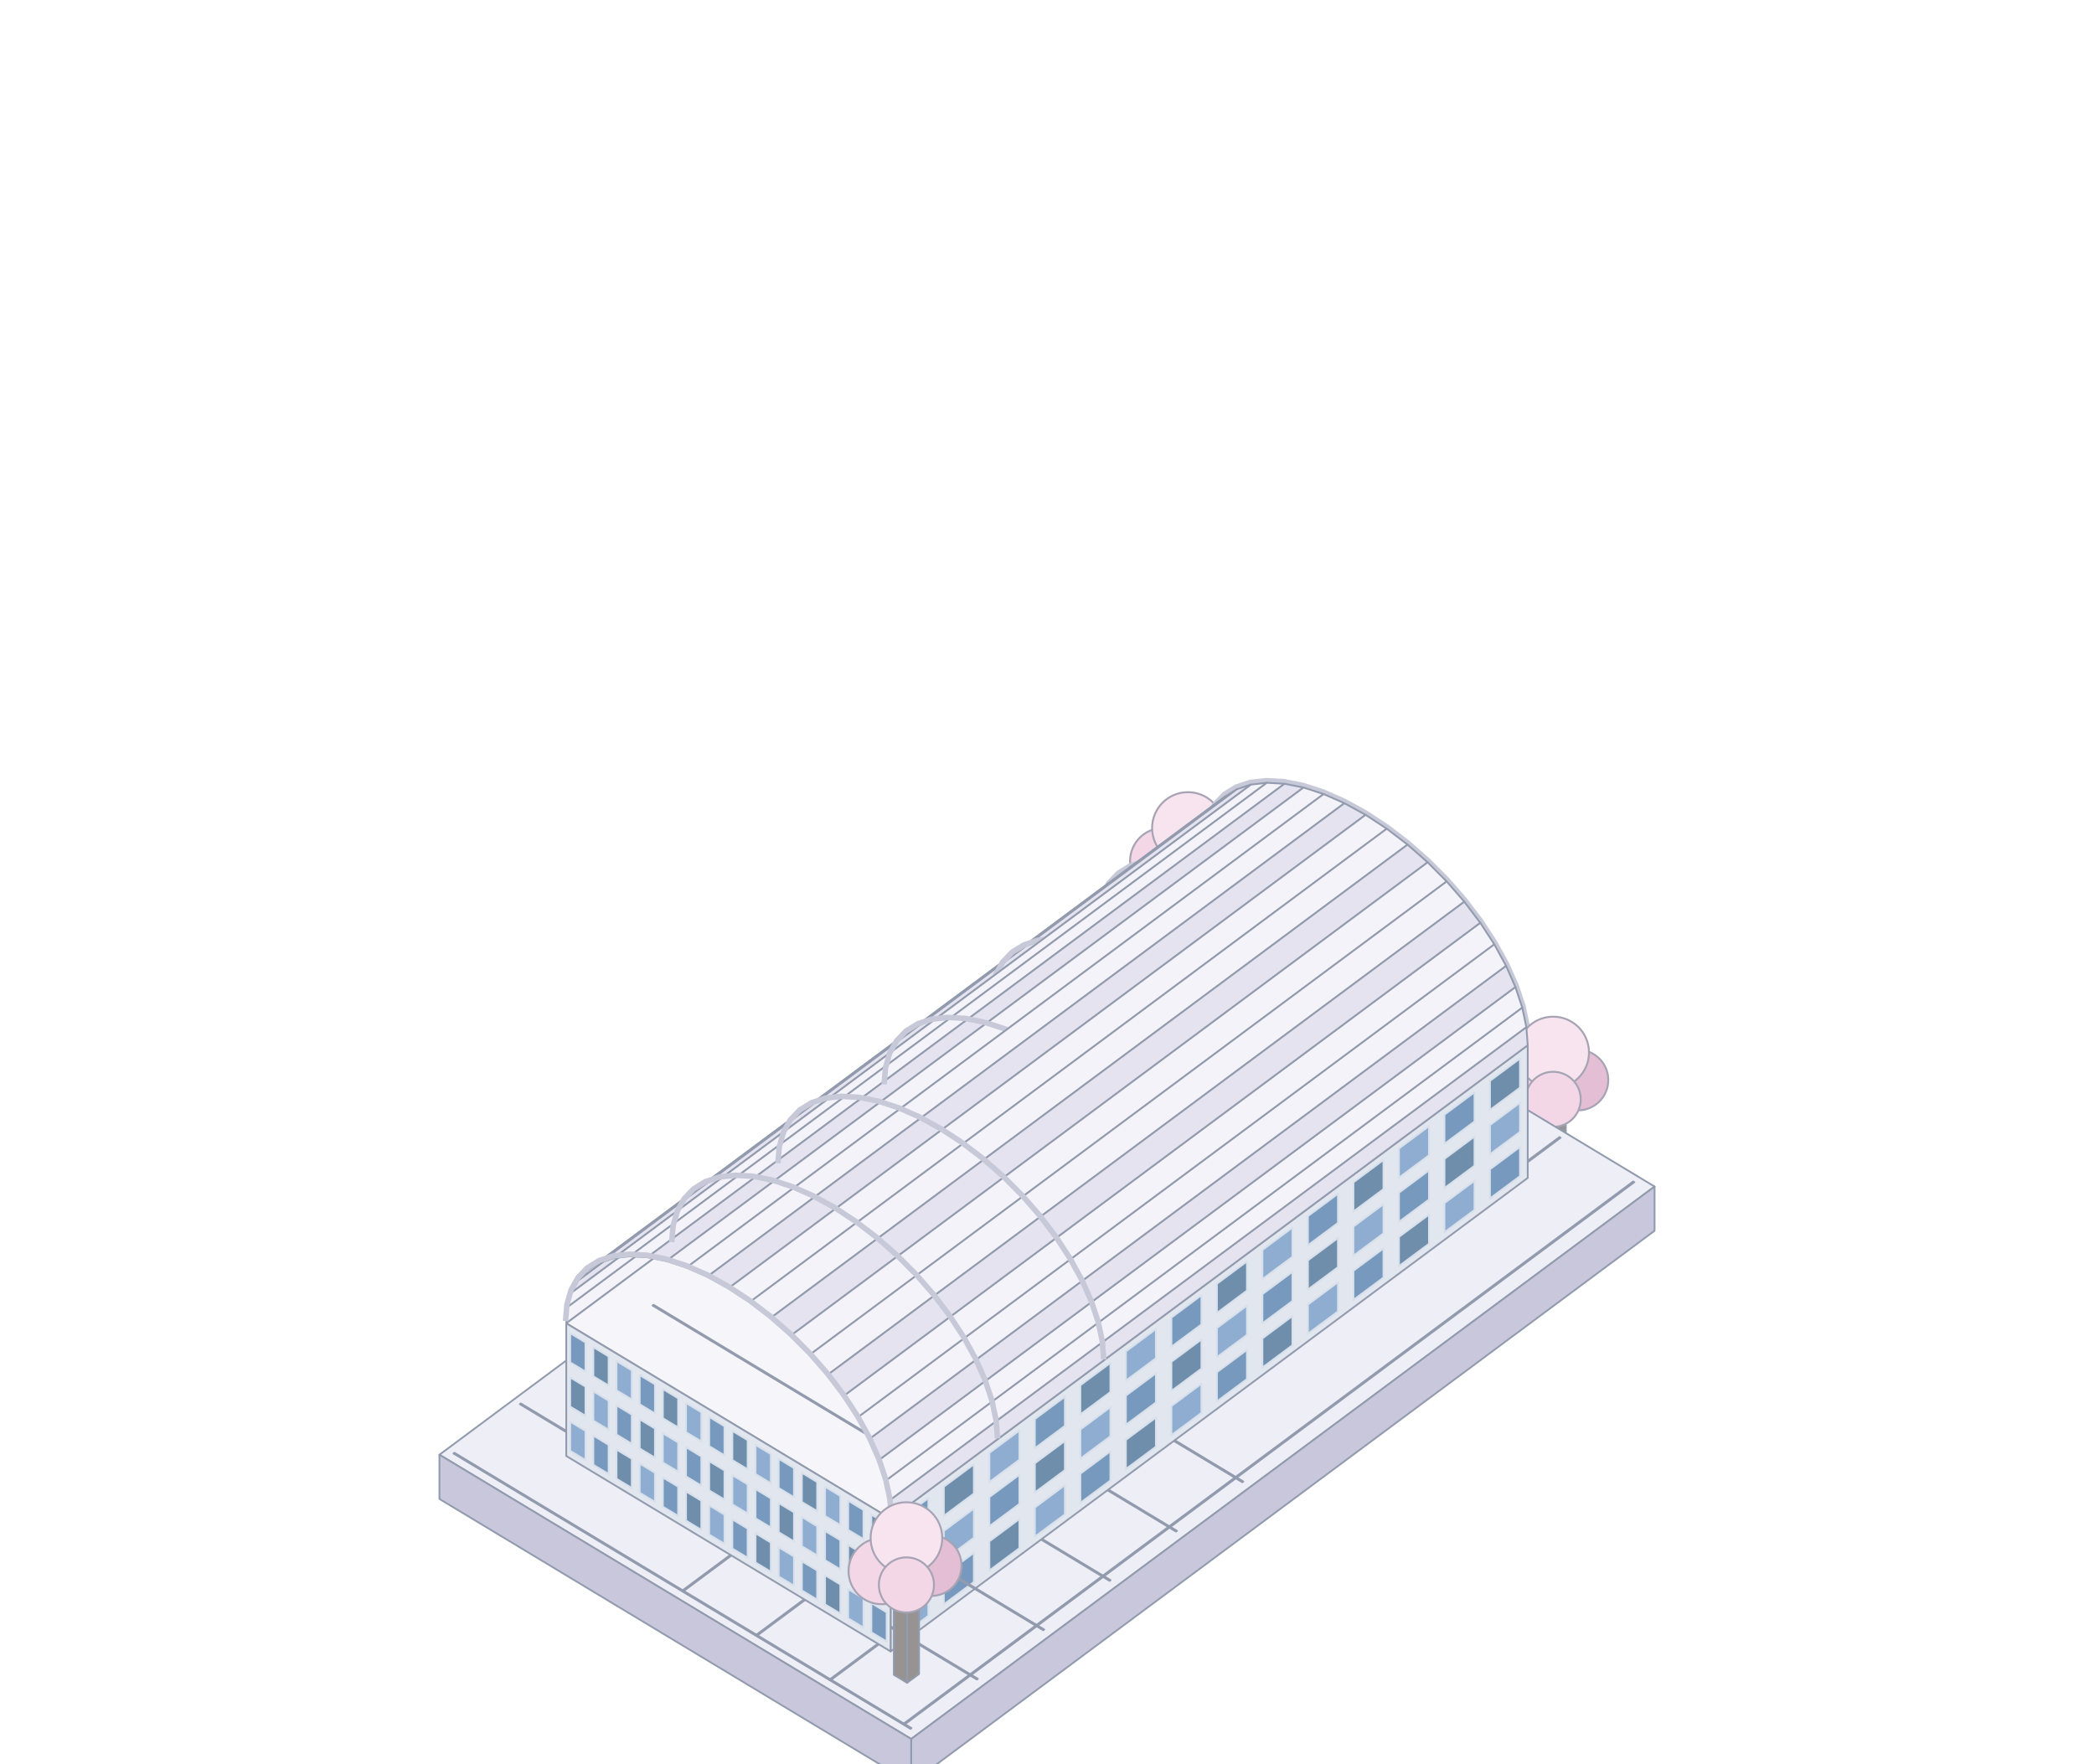
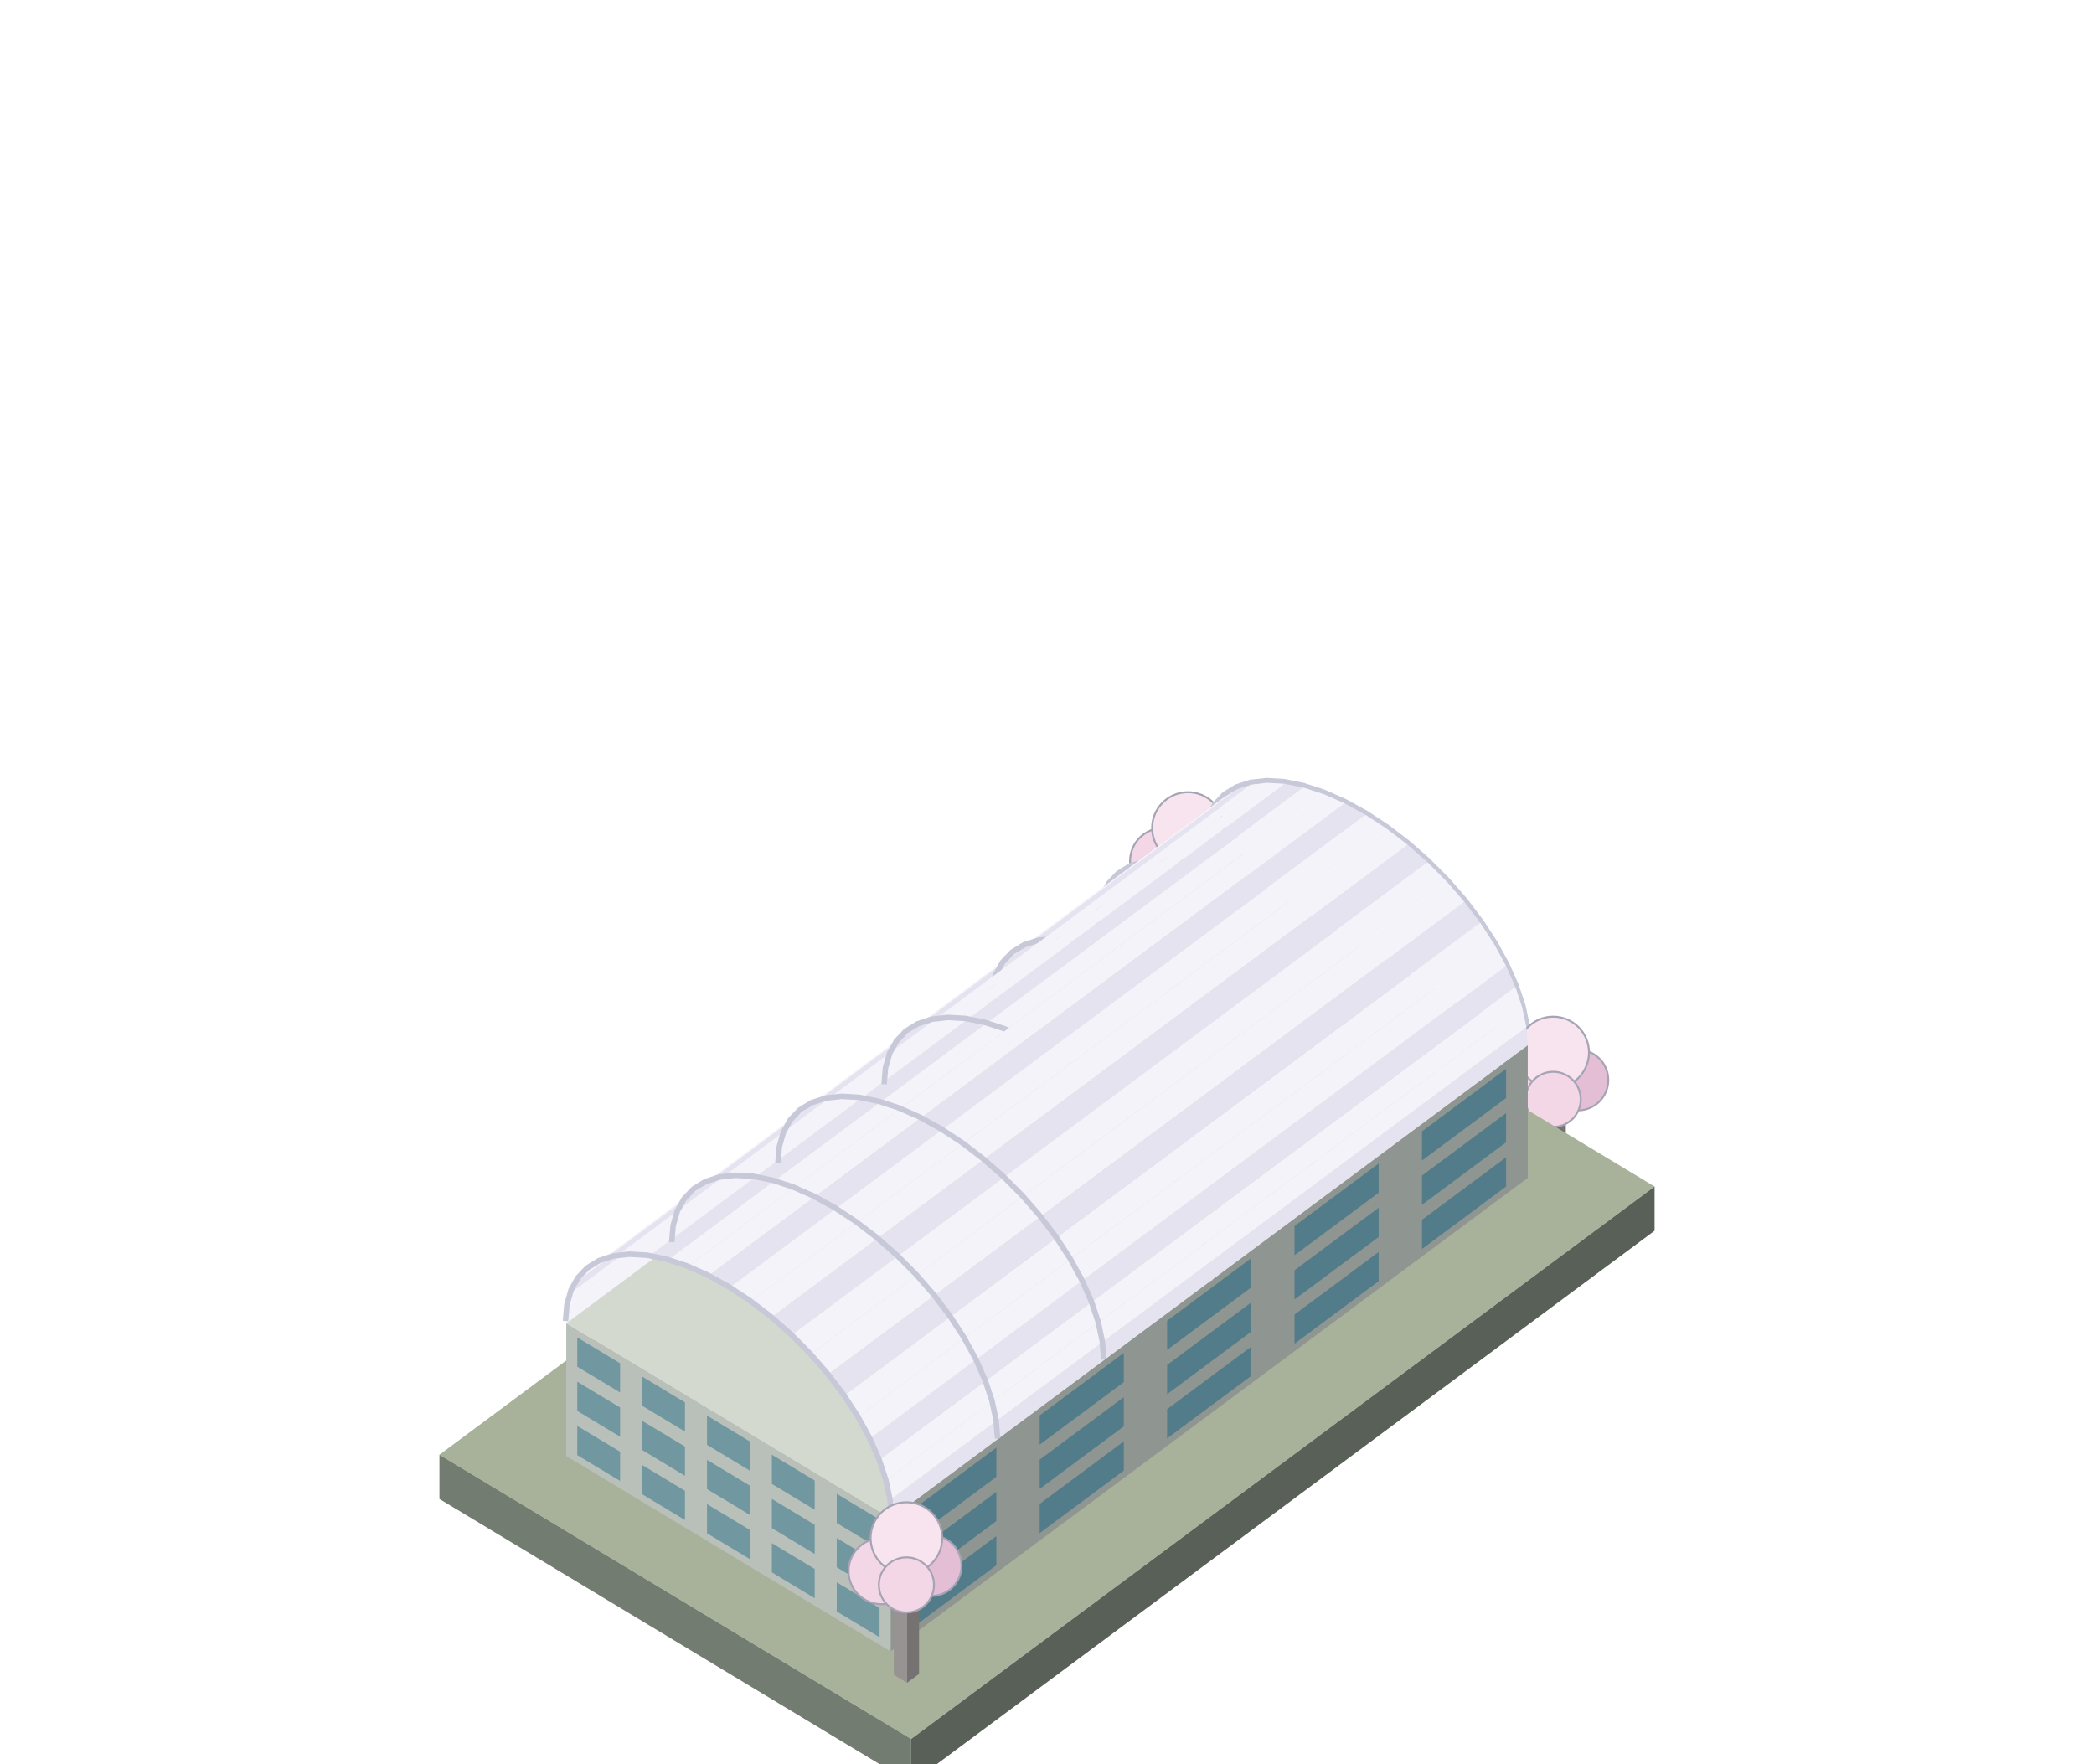
<svg xmlns="http://www.w3.org/2000/svg" width="760" height="640" viewBox="0 0 760 640">
-   <polygon points="435.73,349.80 431.39,353.02 431.39,324.93 435.73,321.71" fill="#969392" stroke="#929bad" stroke-width="0.65" stroke-linejoin="round" />
-   <polygon points="431.39,353.02 426.58,350.12 426.58,322.03 431.39,324.93" fill="#969392" stroke="#929bad" stroke-width="0.65" stroke-linejoin="round" />
-   <polygon points="426.58,322.03 430.91,318.81 435.73,321.71 431.39,324.93" fill="#aaa0a1" stroke="#929bad" stroke-width="0.65" stroke-linejoin="round" />
-   <polygon points="429.55,330.62 429.91,330.35 595.78,430.29 595.42,430.55" fill="#d5d9e5" stroke="#929bad" stroke-width="0.65" stroke-linejoin="round" />
+   <polygon points="435.73,349.80 431.39,353.02 431.39,324.93 435.73,321.71" fill="#757271" stroke="none" stroke-width="0" stroke-linejoin="round" />
+   <polygon points="431.39,353.02 426.58,350.12 426.58,322.03 431.39,324.93" fill="#969392" stroke="none" stroke-width="0" stroke-linejoin="round" />
+   <polygon points="426.58,322.03 430.91,318.81 435.73,321.71 431.39,324.93" fill="#aaa0a1" stroke="none" stroke-width="0" stroke-linejoin="round" />
  <circle cx="422.15" cy="312.51" r="12" fill="#f3d7e7" stroke="#a6a4b4" stroke-width=".7" />
  <circle cx="440.15" cy="310.51" r="11" fill="#e4bed5" stroke="#a6a4b4" stroke-width=".7" />
  <circle cx="431.15" cy="300.51" r="13" fill="#f7e4ee" stroke="#a6a4b4" stroke-width=".7" />
  <circle cx="431.15" cy="317.51" r="10" fill="#f3d7e7" stroke="#a6a4b4" stroke-width=".7" />
-   <polygon points="405.46,348.52 405.83,348.25 571.70,448.19 571.33,448.46" fill="#d5d9e5" stroke="#929bad" stroke-width="0.65" stroke-linejoin="round" />
-   <polygon points="381.38,366.42 381.74,366.15 547.61,466.09 547.25,466.36" fill="#d5d9e5" stroke="#929bad" stroke-width="0.65" stroke-linejoin="round" />
-   <polygon points="167.25,529.01 432.23,332.10 432.63,332.34 167.65,529.25" fill="#d5d9e5" stroke="#929bad" stroke-width="0.65" stroke-linejoin="round" />
-   <polygon points="357.29,384.32 357.65,384.05 523.52,483.99 523.16,484.26" fill="#d5d9e5" stroke="#929bad" stroke-width="0.65" stroke-linejoin="round" />
-   <polygon points="568.29,431.29 563.95,434.51 563.95,406.42 568.29,403.20" fill="#969392" stroke="#929bad" stroke-width="0.65" stroke-linejoin="round" />
-   <polygon points="563.95,434.51 559.14,431.61 559.14,403.52 563.95,406.42" fill="#969392" stroke="#929bad" stroke-width="0.65" stroke-linejoin="round" />
-   <polygon points="194.01,545.13 458.98,348.22 459.38,348.46 194.41,545.37" fill="#d5d9e5" stroke="#929bad" stroke-width="0.65" stroke-linejoin="round" />
-   <polygon points="333.20,402.22 333.56,401.96 499.43,501.89 499.07,502.16" fill="#d5d9e5" stroke="#929bad" stroke-width="0.65" stroke-linejoin="round" />
-   <polygon points="559.14,403.52 563.47,400.30 568.29,403.20 563.95,406.42" fill="#aaa0a1" stroke="#929bad" stroke-width="0.65" stroke-linejoin="round" />
-   <polygon points="220.76,561.25 485.73,364.33 486.14,364.58 221.16,561.49" fill="#d5d9e5" stroke="#929bad" stroke-width="0.65" stroke-linejoin="round" />
+   <polygon points="568.29,431.29 563.95,434.51 563.95,406.42 568.29,403.20" fill="#757271" stroke="none" stroke-width="0" stroke-linejoin="round" />
+   <polygon points="563.95,434.51 559.14,431.61 559.14,403.52 563.95,406.42" fill="#969392" stroke="none" stroke-width="0" stroke-linejoin="round" />
+   <polygon points="559.14,403.52 563.47,400.30 568.29,403.20 563.95,406.42" fill="#aaa0a1" stroke="none" stroke-width="0" stroke-linejoin="round" />
  <polyline points="554.75,378.84 554.24,372.25 552.74,365.17 550.25,357.70 546.83,349.99 542.53,342.17 537.43,334.36 531.62,326.70 525.19,319.33 518.25,312.36 510.93,305.93 503.34,300.13 495.63,295.07 487.91,290.83 480.32,287.49 473.00,285.10 466.06,283.71 459.63,283.33 453.82,283.98 448.72,285.65 444.42,288.30 441.00,291.88 438.52,296.35 437.01,301.62 436.50,307.60" fill="none" stroke="#c7c9d8" stroke-width="2" />
  <circle cx="554.71" cy="393.99" r="12" fill="#f3d7e7" stroke="#a6a4b4" stroke-width=".7" />
  <circle cx="572.71" cy="391.99" r="11" fill="#e4bed5" stroke="#a6a4b4" stroke-width=".7" />
  <circle cx="563.71" cy="381.99" r="13" fill="#f7e4ee" stroke="#a6a4b4" stroke-width=".7" />
  <circle cx="563.71" cy="398.99" r="10" fill="#f3d7e7" stroke="#a6a4b4" stroke-width=".7" />
-   <polygon points="309.11,420.13 309.47,419.86 475.34,519.79 474.98,520.06" fill="#d5d9e5" stroke="#929bad" stroke-width="0.65" stroke-linejoin="round" />
-   <polygon points="159.49,527.98 429.29,327.48 600.51,430.64 330.71,631.14" fill="#edeef6" stroke="#929bad" stroke-width="0.65" stroke-linejoin="round" />
-   <polygon points="247.51,577.37 512.49,380.45 512.89,380.69 247.91,577.61" fill="#d5d9e5" stroke="#929bad" stroke-width="0.65" stroke-linejoin="round" />
-   <polygon points="206.02,474.30 205.52,480.28 436.77,308.43 437.27,302.45" fill="#f5f3fa" stroke="#929bad" stroke-width="0.65" stroke-linejoin="round" />
-   <polygon points="285.02,438.03 285.38,437.76 451.25,537.69 450.89,537.96" fill="#d5d9e5" stroke="#929bad" stroke-width="0.65" stroke-linejoin="round" />
-   <polygon points="207.52,469.03 206.02,474.30 437.27,302.45 438.77,297.18" fill="#f5f3fa" stroke="#929bad" stroke-width="0.65" stroke-linejoin="round" />
+   <polygon points="159.49,527.98 429.29,327.48 600.51,430.64 330.71,631.14" fill="#a8b29a" stroke="none" stroke-width="0" stroke-linejoin="round" />
+   <polygon points="206.02,474.30 205.52,480.28 436.77,308.43 437.27,302.45" fill="#f5f3fa" stroke="none" stroke-width="0" stroke-linejoin="round" />
+   <polygon points="207.52,469.03 206.02,474.30 437.27,302.45 438.77,297.18" fill="#f5f3fa" stroke="none" stroke-width="0" stroke-linejoin="round" />
  <polyline points="516.21,407.49 515.70,400.90 514.19,393.81 511.71,386.35 508.29,378.64 503.99,370.81 498.89,363.00 493.08,355.35 486.65,347.97 479.71,341.01 472.39,334.57 464.80,328.77 457.08,323.71 449.37,319.47 441.78,316.13 434.46,313.74 427.52,312.35 421.09,311.98 415.28,312.63 410.18,314.29 405.88,316.94 402.46,320.53 399.97,324.99 398.47,330.26 397.96,336.24" fill="none" stroke="#c7c9d8" stroke-width="2" />
-   <polygon points="274.27,593.49 539.24,396.57 539.64,396.81 274.67,593.73" fill="#d5d9e5" stroke="#929bad" stroke-width="0.65" stroke-linejoin="round" />
-   <polygon points="210.00,464.56 207.52,469.03 438.77,297.18 441.25,292.70" fill="#e4e3ef" stroke="#929bad" stroke-width="0.65" stroke-linejoin="round" />
-   <polygon points="213.40,460.96 210.00,464.56 441.25,292.70 444.65,289.10" fill="#f5f3fa" stroke="#929bad" stroke-width="0.65" stroke-linejoin="round" />
-   <polygon points="260.93,455.93 261.29,455.66 427.16,555.60 426.80,555.86" fill="#d5d9e5" stroke="#929bad" stroke-width="0.65" stroke-linejoin="round" />
-   <polygon points="217.68,458.30 213.40,460.96 444.65,289.10 448.93,286.44" fill="#f5f3fa" stroke="#929bad" stroke-width="0.65" stroke-linejoin="round" />
-   <polygon points="301.02,609.61 565.99,412.69 566.40,412.93 301.42,609.85" fill="#d5d9e5" stroke="#929bad" stroke-width="0.65" stroke-linejoin="round" />
-   <polygon points="222.76,456.62 217.68,458.30 448.93,286.44 454.01,284.77" fill="#e4e3ef" stroke="#929bad" stroke-width="0.65" stroke-linejoin="round" />
-   <polygon points="205.52,480.28 436.77,308.43 554.48,379.35 323.23,551.21" fill="#f5f5fa" stroke="#929bad" stroke-width="0.65" stroke-linejoin="round" />
+   <polygon points="210.00,464.56 207.52,469.03 438.77,297.18 441.25,292.70" fill="#e4e3ef" stroke="none" stroke-width="0" stroke-linejoin="round" />
+   <polygon points="213.40,460.96 210.00,464.56 441.25,292.70 444.65,289.10" fill="#f5f3fa" stroke="none" stroke-width="0" stroke-linejoin="round" />
+   <polygon points="217.68,458.30 213.40,460.96 444.65,289.10 448.93,286.44" fill="#f5f3fa" stroke="none" stroke-width="0" stroke-linejoin="round" />
+   <polygon points="222.76,456.62 217.68,458.30 448.93,286.44 454.01,284.77" fill="#e4e3ef" stroke="none" stroke-width="0" stroke-linejoin="round" />
+   <polygon points="205.52,480.28 436.77,308.43 554.48,379.35 323.23,551.21" fill="#d4d9cf" stroke="none" stroke-width="0" stroke-linejoin="round" />
  <polyline points="477.67,436.13 477.16,429.54 475.65,422.45 473.17,414.99 469.75,407.28 465.45,399.45 460.35,391.64 454.53,383.99 448.10,376.61 441.17,369.65 433.84,363.21 426.26,357.41 418.54,352.35 410.82,348.11 403.24,344.77 395.92,342.39 388.98,340.99 382.55,340.62 376.73,341.27 371.64,342.93 367.34,345.58 363.92,349.17 361.43,353.64 359.92,358.90 359.42,364.89" fill="none" stroke="#c7c9d8" stroke-width="2" />
-   <polygon points="236.84,473.83 237.20,473.56 403.07,573.50 402.71,573.76" fill="#d5d9e5" stroke="#929bad" stroke-width="0.65" stroke-linejoin="round" />
-   <polygon points="600.51,446.69 330.71,647.19 330.71,631.14 600.51,430.64" fill="#c8c7dc" stroke="#929bad" stroke-width="0.65" stroke-linejoin="round" />
-   <polygon points="228.54,455.95 222.76,456.62 454.01,284.77 459.80,284.10" fill="#f5f3fa" stroke="#929bad" stroke-width="0.65" stroke-linejoin="round" />
-   <polygon points="327.77,625.72 592.75,428.81 593.15,429.05 328.17,625.97" fill="#d5d9e5" stroke="#929bad" stroke-width="0.65" stroke-linejoin="round" />
-   <polygon points="234.95,456.31 228.54,455.95 459.80,284.10 466.20,284.46" fill="#f5f3fa" stroke="#929bad" stroke-width="0.65" stroke-linejoin="round" />
-   <polygon points="554.48,427.51 323.23,599.36 323.23,551.21 554.48,379.35" fill="#e1e6ef" stroke="#929bad" stroke-width="0.65" stroke-linejoin="round" />
-   <polygon points="551.67,426.87 540.77,434.97 540.77,424.37 551.67,416.27" fill="#7799bd" stroke="#d8e0eb" stroke-width="0.65" stroke-linejoin="round" />
-   <polygon points="535.16,439.14 524.25,447.24 524.25,436.65 535.16,428.55" fill="#8eadd0" stroke="#d8e0eb" stroke-width="0.65" stroke-linejoin="round" />
-   <polygon points="518.64,451.42 507.74,459.52 507.74,448.92 518.64,440.82" fill="#6f8eac" stroke="#d8e0eb" stroke-width="0.65" stroke-linejoin="round" />
-   <polygon points="502.12,463.69 491.22,471.79 491.22,461.20 502.12,453.10" fill="#7799bd" stroke="#d8e0eb" stroke-width="0.65" stroke-linejoin="round" />
-   <polygon points="485.60,475.97 474.70,484.07 474.70,473.47 485.60,465.37" fill="#8eadd0" stroke="#d8e0eb" stroke-width="0.65" stroke-linejoin="round" />
-   <polygon points="469.08,488.24 458.18,496.34 458.18,485.75 469.08,477.65" fill="#6f8eac" stroke="#d8e0eb" stroke-width="0.65" stroke-linejoin="round" />
-   <polygon points="452.57,500.52 441.67,508.62 441.67,498.02 452.57,489.92" fill="#7799bd" stroke="#d8e0eb" stroke-width="0.65" stroke-linejoin="round" />
-   <polygon points="436.05,512.79 425.15,520.89 425.15,510.30 436.05,502.20" fill="#8eadd0" stroke="#d8e0eb" stroke-width="0.65" stroke-linejoin="round" />
-   <polygon points="419.53,525.07 408.63,533.17 408.63,522.58 419.53,514.47" fill="#6f8eac" stroke="#d8e0eb" stroke-width="0.65" stroke-linejoin="round" />
-   <polygon points="403.01,537.34 392.11,545.44 392.11,534.85 403.01,526.75" fill="#7799bd" stroke="#d8e0eb" stroke-width="0.65" stroke-linejoin="round" />
-   <polygon points="386.50,549.62 375.59,557.72 375.59,547.13 386.50,539.02" fill="#8eadd0" stroke="#d8e0eb" stroke-width="0.65" stroke-linejoin="round" />
-   <polygon points="369.98,561.89 359.08,570.00 359.08,559.40 369.98,551.30" fill="#6f8eac" stroke="#d8e0eb" stroke-width="0.65" stroke-linejoin="round" />
-   <polygon points="353.46,574.17 342.56,582.27 342.56,571.68 353.46,563.57" fill="#7799bd" stroke="#d8e0eb" stroke-width="0.65" stroke-linejoin="round" />
-   <polygon points="336.94,586.44 326.04,594.55 326.04,583.95 336.94,575.85" fill="#8eadd0" stroke="#d8e0eb" stroke-width="0.65" stroke-linejoin="round" />
-   <polygon points="551.67,410.81 540.77,418.92 540.77,408.32 551.67,400.22" fill="#8eadd0" stroke="#d8e0eb" stroke-width="0.65" stroke-linejoin="round" />
-   <polygon points="535.16,423.09 524.25,431.19 524.25,420.60 535.16,412.50" fill="#6f8eac" stroke="#d8e0eb" stroke-width="0.65" stroke-linejoin="round" />
-   <polygon points="518.64,435.36 507.74,443.47 507.74,432.87 518.64,424.77" fill="#7799bd" stroke="#d8e0eb" stroke-width="0.65" stroke-linejoin="round" />
-   <polygon points="502.12,447.64 491.22,455.74 491.22,445.15 502.12,437.05" fill="#8eadd0" stroke="#d8e0eb" stroke-width="0.65" stroke-linejoin="round" />
-   <polygon points="485.60,459.92 474.70,468.02 474.70,457.42 485.60,449.32" fill="#6f8eac" stroke="#d8e0eb" stroke-width="0.65" stroke-linejoin="round" />
-   <polygon points="469.08,472.19 458.18,480.29 458.18,469.70 469.08,461.60" fill="#7799bd" stroke="#d8e0eb" stroke-width="0.65" stroke-linejoin="round" />
-   <polygon points="452.57,484.47 441.67,492.57 441.67,481.97 452.57,473.87" fill="#8eadd0" stroke="#d8e0eb" stroke-width="0.65" stroke-linejoin="round" />
-   <polygon points="436.05,496.74 425.15,504.84 425.15,494.25 436.05,486.15" fill="#6f8eac" stroke="#d8e0eb" stroke-width="0.65" stroke-linejoin="round" />
-   <polygon points="419.53,509.02 408.63,517.12 408.63,506.52 419.53,498.42" fill="#7799bd" stroke="#d8e0eb" stroke-width="0.65" stroke-linejoin="round" />
-   <polygon points="403.01,521.29 392.11,529.39 392.11,518.80 403.01,510.70" fill="#8eadd0" stroke="#d8e0eb" stroke-width="0.65" stroke-linejoin="round" />
-   <polygon points="386.50,533.57 375.59,541.67 375.59,531.07 386.50,522.97" fill="#6f8eac" stroke="#d8e0eb" stroke-width="0.65" stroke-linejoin="round" />
-   <polygon points="369.98,545.84 359.08,553.94 359.08,543.35 369.98,535.25" fill="#7799bd" stroke="#d8e0eb" stroke-width="0.65" stroke-linejoin="round" />
-   <polygon points="353.46,558.12 342.56,566.22 342.56,555.62 353.46,547.52" fill="#8eadd0" stroke="#d8e0eb" stroke-width="0.65" stroke-linejoin="round" />
-   <polygon points="336.94,570.39 326.04,578.49 326.04,567.90 336.94,559.80" fill="#6f8eac" stroke="#d8e0eb" stroke-width="0.65" stroke-linejoin="round" />
-   <polygon points="551.67,394.76 540.77,402.86 540.77,392.27 551.67,384.17" fill="#6f8eac" stroke="#d8e0eb" stroke-width="0.65" stroke-linejoin="round" />
-   <polygon points="535.16,407.04 524.25,415.14 524.25,404.54 535.16,396.44" fill="#7799bd" stroke="#d8e0eb" stroke-width="0.65" stroke-linejoin="round" />
-   <polygon points="518.64,419.31 507.74,427.41 507.74,416.82 518.64,408.72" fill="#8eadd0" stroke="#d8e0eb" stroke-width="0.65" stroke-linejoin="round" />
-   <polygon points="502.12,431.59 491.22,439.69 491.22,429.10 502.12,420.99" fill="#6f8eac" stroke="#d8e0eb" stroke-width="0.65" stroke-linejoin="round" />
-   <polygon points="485.60,443.86 474.70,451.96 474.70,441.37 485.60,433.27" fill="#7799bd" stroke="#d8e0eb" stroke-width="0.65" stroke-linejoin="round" />
-   <polygon points="469.08,456.14 458.18,464.24 458.18,453.65 469.08,445.54" fill="#8eadd0" stroke="#d8e0eb" stroke-width="0.65" stroke-linejoin="round" />
-   <polygon points="452.57,468.41 441.67,476.52 441.67,465.92 452.57,457.82" fill="#6f8eac" stroke="#d8e0eb" stroke-width="0.65" stroke-linejoin="round" />
-   <polygon points="436.05,480.69 425.15,488.79 425.15,478.20 436.05,470.09" fill="#7799bd" stroke="#d8e0eb" stroke-width="0.65" stroke-linejoin="round" />
-   <polygon points="419.53,492.96 408.63,501.07 408.63,490.47 419.53,482.37" fill="#8eadd0" stroke="#d8e0eb" stroke-width="0.65" stroke-linejoin="round" />
-   <polygon points="403.01,505.24 392.11,513.34 392.11,502.75 403.01,494.65" fill="#6f8eac" stroke="#d8e0eb" stroke-width="0.65" stroke-linejoin="round" />
-   <polygon points="386.50,517.51 375.59,525.62 375.59,515.02 386.50,506.92" fill="#7799bd" stroke="#d8e0eb" stroke-width="0.65" stroke-linejoin="round" />
-   <polygon points="369.98,529.79 359.08,537.89 359.08,527.30 369.98,519.20" fill="#8eadd0" stroke="#d8e0eb" stroke-width="0.65" stroke-linejoin="round" />
-   <polygon points="353.46,542.07 342.56,550.17 342.56,539.57 353.46,531.47" fill="#6f8eac" stroke="#d8e0eb" stroke-width="0.65" stroke-linejoin="round" />
-   <polygon points="336.94,554.34 326.04,562.44 326.04,551.85 336.94,543.75" fill="#7799bd" stroke="#d8e0eb" stroke-width="0.65" stroke-linejoin="round" />
-   <polygon points="241.85,457.68 234.95,456.31 466.20,284.46 473.10,285.83" fill="#e4e3ef" stroke="#929bad" stroke-width="0.65" stroke-linejoin="round" />
-   <polygon points="212.75,491.73 213.12,491.46 378.99,591.40 378.62,591.67" fill="#d5d9e5" stroke="#929bad" stroke-width="0.65" stroke-linejoin="round" />
-   <polygon points="249.14,460.05 241.85,457.68 473.10,285.83 480.39,288.20" fill="#f5f3fa" stroke="#929bad" stroke-width="0.65" stroke-linejoin="round" />
+   <polygon points="600.51,446.69 330.71,647.19 330.71,631.14 600.51,430.64" fill="#596057" stroke="none" stroke-width="0" stroke-linejoin="round" />
+   <polygon points="228.54,455.95 222.76,456.62 454.01,284.77 459.80,284.10" fill="#f5f3fa" stroke="none" stroke-width="0" stroke-linejoin="round" />
+   <polygon points="234.95,456.31 228.54,455.95 459.80,284.10 466.20,284.46" fill="#f5f3fa" stroke="none" stroke-width="0" stroke-linejoin="round" />
+   <polygon points="554.48,427.51 323.23,599.36 323.23,551.21 554.48,379.35" fill="#8f9590" stroke="none" stroke-width="0" stroke-linejoin="round" />
+   <polygon points="546.62,430.62 516.10,453.31 516.10,442.71 546.62,420.03" fill="#527c89" stroke="none" stroke-width="0" stroke-linejoin="round" />
+   <polygon points="500.37,464.99 469.84,487.68 469.84,477.08 500.37,454.40" fill="#527c89" stroke="none" stroke-width="0" stroke-linejoin="round" />
+   <polygon points="454.12,499.36 423.59,522.05 423.59,511.45 454.12,488.77" fill="#527c89" stroke="none" stroke-width="0" stroke-linejoin="round" />
+   <polygon points="407.87,533.73 377.34,556.42 377.34,545.82 407.87,523.14" fill="#527c89" stroke="none" stroke-width="0" stroke-linejoin="round" />
+   <polygon points="361.62,568.10 331.09,590.79 331.09,580.20 361.62,557.51" fill="#527c89" stroke="none" stroke-width="0" stroke-linejoin="round" />
+   <polygon points="546.62,414.57 516.10,437.25 516.10,426.66 546.62,403.98" fill="#527c89" stroke="none" stroke-width="0" stroke-linejoin="round" />
+   <polygon points="500.37,448.94 469.84,471.63 469.84,461.03 500.37,438.35" fill="#527c89" stroke="none" stroke-width="0" stroke-linejoin="round" />
+   <polygon points="454.12,483.31 423.59,506.00 423.59,495.40 454.12,472.72" fill="#527c89" stroke="none" stroke-width="0" stroke-linejoin="round" />
+   <polygon points="407.87,517.68 377.34,540.37 377.34,529.77 407.87,507.09" fill="#527c89" stroke="none" stroke-width="0" stroke-linejoin="round" />
+   <polygon points="361.62,552.05 331.09,574.74 331.09,564.14 361.62,541.46" fill="#527c89" stroke="none" stroke-width="0" stroke-linejoin="round" />
+   <polygon points="546.62,398.52 516.10,421.20 516.10,410.61 546.62,387.92" fill="#527c89" stroke="none" stroke-width="0" stroke-linejoin="round" />
+   <polygon points="500.37,432.89 469.84,455.57 469.84,444.98 500.37,422.29" fill="#527c89" stroke="none" stroke-width="0" stroke-linejoin="round" />
+   <polygon points="454.12,467.26 423.59,489.94 423.59,479.35 454.12,456.67" fill="#527c89" stroke="none" stroke-width="0" stroke-linejoin="round" />
+   <polygon points="407.87,501.63 377.34,524.32 377.34,513.72 407.87,491.04" fill="#527c89" stroke="none" stroke-width="0" stroke-linejoin="round" />
+   <polygon points="361.62,536.00 331.09,558.69 331.09,548.09 361.62,525.41" fill="#527c89" stroke="none" stroke-width="0" stroke-linejoin="round" />
+   <polygon points="241.85,457.68 234.95,456.31 466.20,284.46 473.10,285.83" fill="#e4e3ef" stroke="none" stroke-width="0" stroke-linejoin="round" />
+   <polygon points="249.14,460.05 241.85,457.68 473.10,285.83 480.39,288.20" fill="#f5f3fa" stroke="none" stroke-width="0" stroke-linejoin="round" />
  <polyline points="439.12,464.77 438.62,458.18 437.11,451.09 434.62,443.63 431.20,435.92 426.91,428.09 421.81,420.29 415.99,412.63 409.56,405.26 402.63,398.29 395.30,391.85 387.72,386.06 380.00,380.99 372.28,376.76 364.70,373.41 357.37,371.03 350.44,369.63 344.01,369.26 338.19,369.91 333.09,371.57 328.80,374.22 325.38,377.81 322.89,382.28 321.38,387.55 320.88,393.53" fill="none" stroke="#c7c9d8" stroke-width="2" />
-   <polygon points="256.69,463.37 249.14,460.05 480.39,288.20 487.94,291.52" fill="#f5f3fa" stroke="#929bad" stroke-width="0.65" stroke-linejoin="round" />
-   <polygon points="264.37,467.59 256.69,463.37 487.94,291.52 495.63,295.74" fill="#e4e3ef" stroke="#929bad" stroke-width="0.65" stroke-linejoin="round" />
-   <polygon points="323.23,551.21 322.73,544.62 553.98,372.76 554.48,379.35" fill="#e4e3ef" stroke="#929bad" stroke-width="0.65" stroke-linejoin="round" />
-   <polygon points="188.67,509.63 189.03,509.36 354.90,609.30 354.54,609.57" fill="#d5d9e5" stroke="#929bad" stroke-width="0.65" stroke-linejoin="round" />
-   <polygon points="272.06,472.63 264.37,467.59 495.63,295.74 503.31,300.78" fill="#f5f3fa" stroke="#929bad" stroke-width="0.65" stroke-linejoin="round" />
-   <polygon points="322.73,544.62 321.23,537.53 552.48,365.68 553.98,372.76" fill="#f5f3fa" stroke="#929bad" stroke-width="0.65" stroke-linejoin="round" />
-   <polygon points="279.61,478.41 272.06,472.63 503.31,300.78 510.86,306.55" fill="#f5f3fa" stroke="#929bad" stroke-width="0.65" stroke-linejoin="round" />
-   <polygon points="321.23,537.53 318.75,530.08 550.00,358.22 552.48,365.68" fill="#f5f3fa" stroke="#929bad" stroke-width="0.65" stroke-linejoin="round" />
-   <polygon points="286.90,484.83 279.61,478.41 510.86,306.55 518.15,312.97" fill="#e4e3ef" stroke="#929bad" stroke-width="0.65" stroke-linejoin="round" />
-   <polygon points="318.75,530.08 315.35,522.38 546.60,350.52 550.00,358.22" fill="#e4e3ef" stroke="#929bad" stroke-width="0.65" stroke-linejoin="round" />
-   <polygon points="293.80,491.77 286.90,484.83 518.15,312.97 525.05,319.92" fill="#f5f3fa" stroke="#929bad" stroke-width="0.65" stroke-linejoin="round" />
-   <polygon points="315.35,522.38 311.07,514.56 542.32,342.71 546.60,350.52" fill="#f5f3fa" stroke="#929bad" stroke-width="0.65" stroke-linejoin="round" />
-   <polygon points="300.20,499.13 293.80,491.77 525.05,319.92 531.46,327.27" fill="#f5f3fa" stroke="#929bad" stroke-width="0.65" stroke-linejoin="round" />
-   <polygon points="311.07,514.56 305.99,506.77 537.24,334.91 542.32,342.71" fill="#f5f3fa" stroke="#929bad" stroke-width="0.65" stroke-linejoin="round" />
-   <polygon points="305.99,506.77 300.20,499.13 531.46,327.27 537.24,334.91" fill="#e4e3ef" stroke="#929bad" stroke-width="0.65" stroke-linejoin="round" />
-   <polygon points="330.71,647.19 159.49,544.03 159.49,527.98 330.71,631.14" fill="#c8c7dc" stroke="#929bad" stroke-width="0.65" stroke-linejoin="round" />
-   <polygon points="164.58,527.53 164.94,527.27 330.81,627.20 330.45,627.47" fill="#d5d9e5" stroke="#929bad" stroke-width="0.65" stroke-linejoin="round" />
+   <polygon points="256.69,463.37 249.14,460.05 480.39,288.20 487.94,291.52" fill="#f5f3fa" stroke="none" stroke-width="0" stroke-linejoin="round" />
+   <polygon points="264.37,467.59 256.69,463.37 487.94,291.52 495.63,295.74" fill="#e4e3ef" stroke="none" stroke-width="0" stroke-linejoin="round" />
+   <polygon points="323.23,551.21 322.73,544.62 553.98,372.76 554.48,379.35" fill="#e4e3ef" stroke="none" stroke-width="0" stroke-linejoin="round" />
+   <polygon points="272.06,472.63 264.37,467.59 495.63,295.74 503.31,300.78" fill="#f5f3fa" stroke="none" stroke-width="0" stroke-linejoin="round" />
+   <polygon points="322.73,544.62 321.23,537.53 552.48,365.68 553.98,372.76" fill="#f5f3fa" stroke="none" stroke-width="0" stroke-linejoin="round" />
+   <polygon points="279.61,478.41 272.06,472.63 503.31,300.78 510.86,306.55" fill="#f5f3fa" stroke="none" stroke-width="0" stroke-linejoin="round" />
+   <polygon points="321.23,537.53 318.75,530.08 550.00,358.22 552.48,365.68" fill="#f5f3fa" stroke="none" stroke-width="0" stroke-linejoin="round" />
+   <polygon points="286.90,484.83 279.61,478.41 510.86,306.55 518.15,312.97" fill="#e4e3ef" stroke="none" stroke-width="0" stroke-linejoin="round" />
+   <polygon points="318.75,530.08 315.35,522.38 546.60,350.52 550.00,358.22" fill="#e4e3ef" stroke="none" stroke-width="0" stroke-linejoin="round" />
+   <polygon points="293.80,491.77 286.90,484.83 518.15,312.97 525.05,319.92" fill="#f5f3fa" stroke="none" stroke-width="0" stroke-linejoin="round" />
+   <polygon points="315.35,522.38 311.07,514.56 542.32,342.71 546.60,350.52" fill="#f5f3fa" stroke="none" stroke-width="0" stroke-linejoin="round" />
+   <polygon points="300.20,499.13 293.80,491.77 525.05,319.92 531.46,327.27" fill="#f5f3fa" stroke="none" stroke-width="0" stroke-linejoin="round" />
+   <polygon points="311.07,514.56 305.99,506.77 537.24,334.91 542.32,342.71" fill="#f5f3fa" stroke="none" stroke-width="0" stroke-linejoin="round" />
+   <polygon points="305.99,506.77 300.20,499.13 531.46,327.27 537.24,334.91" fill="#e4e3ef" stroke="none" stroke-width="0" stroke-linejoin="round" />
+   <polygon points="330.71,647.19 159.49,544.03 159.49,527.98 330.71,631.14" fill="#737c70" stroke="none" stroke-width="0" stroke-linejoin="round" />
  <polyline points="400.58,493.41 400.08,486.82 398.57,479.74 396.08,472.27 392.66,464.56 388.36,456.74 383.27,448.93 377.45,441.27 371.02,433.90 364.08,426.93 356.76,420.50 349.18,414.70 341.46,409.64 333.74,405.40 326.16,402.06 318.83,399.67 311.90,398.28 305.47,397.90 299.65,398.55 294.55,400.22 290.25,402.86 286.83,406.45 284.35,410.92 282.84,416.19 282.33,422.17" fill="none" stroke="#c7c9d8" stroke-width="2" />
-   <polygon points="323.23,599.36 205.52,528.44 205.52,480.28 323.23,551.21" fill="#e1e6ef" stroke="#929bad" stroke-width="0.65" stroke-linejoin="round" />
-   <polygon points="321.80,595.77 316.25,592.43 316.25,581.83 321.80,585.18" fill="#7799bd" stroke="#d8e0eb" stroke-width="0.65" stroke-linejoin="round" />
-   <polygon points="313.39,590.71 307.84,587.36 307.84,576.77 313.39,580.11" fill="#8eadd0" stroke="#d8e0eb" stroke-width="0.65" stroke-linejoin="round" />
-   <polygon points="304.99,585.64 299.44,582.30 299.44,571.70 304.99,575.05" fill="#6f8eac" stroke="#d8e0eb" stroke-width="0.65" stroke-linejoin="round" />
-   <polygon points="296.58,580.57 291.03,577.23 291.03,566.64 296.58,569.98" fill="#7799bd" stroke="#d8e0eb" stroke-width="0.65" stroke-linejoin="round" />
-   <polygon points="288.17,575.51 282.62,572.16 282.62,561.57 288.17,564.91" fill="#8eadd0" stroke="#d8e0eb" stroke-width="0.65" stroke-linejoin="round" />
-   <polygon points="279.76,570.44 274.21,567.10 274.21,556.50 279.76,559.85" fill="#6f8eac" stroke="#d8e0eb" stroke-width="0.65" stroke-linejoin="round" />
-   <polygon points="271.35,565.38 265.80,562.03 265.80,551.44 271.35,554.78" fill="#7799bd" stroke="#d8e0eb" stroke-width="0.65" stroke-linejoin="round" />
-   <polygon points="262.94,560.31 257.40,556.97 257.40,546.37 262.94,549.72" fill="#8eadd0" stroke="#d8e0eb" stroke-width="0.65" stroke-linejoin="round" />
-   <polygon points="254.54,555.24 248.99,551.90 248.99,541.31 254.54,544.65" fill="#6f8eac" stroke="#d8e0eb" stroke-width="0.65" stroke-linejoin="round" />
-   <polygon points="246.13,550.18 240.58,546.84 240.58,536.24 246.13,539.58" fill="#7799bd" stroke="#d8e0eb" stroke-width="0.65" stroke-linejoin="round" />
-   <polygon points="237.72,545.11 232.17,541.77 232.17,531.18 237.72,534.52" fill="#8eadd0" stroke="#d8e0eb" stroke-width="0.65" stroke-linejoin="round" />
-   <polygon points="229.31,540.05 223.76,536.70 223.76,526.11 229.31,529.45" fill="#6f8eac" stroke="#d8e0eb" stroke-width="0.65" stroke-linejoin="round" />
-   <polygon points="220.90,534.98 215.35,531.64 215.35,521.04 220.90,524.39" fill="#7799bd" stroke="#d8e0eb" stroke-width="0.65" stroke-linejoin="round" />
-   <polygon points="212.50,529.92 206.95,526.57 206.95,515.98 212.50,519.32" fill="#8eadd0" stroke="#d8e0eb" stroke-width="0.65" stroke-linejoin="round" />
-   <polygon points="321.80,579.72 316.25,576.38 316.25,565.78 321.80,569.13" fill="#8eadd0" stroke="#d8e0eb" stroke-width="0.65" stroke-linejoin="round" />
-   <polygon points="313.39,574.65 307.84,571.31 307.84,560.72 313.39,564.06" fill="#6f8eac" stroke="#d8e0eb" stroke-width="0.65" stroke-linejoin="round" />
-   <polygon points="304.99,569.59 299.44,566.24 299.44,555.65 304.99,558.99" fill="#7799bd" stroke="#d8e0eb" stroke-width="0.65" stroke-linejoin="round" />
-   <polygon points="296.58,564.52 291.03,561.18 291.03,550.58 296.58,553.93" fill="#8eadd0" stroke="#d8e0eb" stroke-width="0.65" stroke-linejoin="round" />
-   <polygon points="288.17,559.46 282.62,556.11 282.62,545.52 288.17,548.86" fill="#6f8eac" stroke="#d8e0eb" stroke-width="0.65" stroke-linejoin="round" />
-   <polygon points="279.76,554.39 274.21,551.05 274.21,540.45 279.76,543.80" fill="#7799bd" stroke="#d8e0eb" stroke-width="0.65" stroke-linejoin="round" />
-   <polygon points="271.35,549.32 265.80,545.98 265.80,535.39 271.35,538.73" fill="#8eadd0" stroke="#d8e0eb" stroke-width="0.65" stroke-linejoin="round" />
-   <polygon points="262.94,544.26 257.40,540.92 257.40,530.32 262.94,533.66" fill="#6f8eac" stroke="#d8e0eb" stroke-width="0.65" stroke-linejoin="round" />
-   <polygon points="254.54,539.19 248.99,535.85 248.99,525.26 254.54,528.60" fill="#7799bd" stroke="#d8e0eb" stroke-width="0.65" stroke-linejoin="round" />
-   <polygon points="246.13,534.13 240.58,530.78 240.58,520.19 246.13,523.53" fill="#8eadd0" stroke="#d8e0eb" stroke-width="0.65" stroke-linejoin="round" />
-   <polygon points="237.72,529.06 232.17,525.72 232.17,515.12 237.72,518.47" fill="#6f8eac" stroke="#d8e0eb" stroke-width="0.65" stroke-linejoin="round" />
-   <polygon points="229.31,524.00 223.76,520.65 223.76,510.06 229.31,513.40" fill="#7799bd" stroke="#d8e0eb" stroke-width="0.65" stroke-linejoin="round" />
-   <polygon points="220.90,518.93 215.35,515.59 215.35,504.99 220.90,508.34" fill="#8eadd0" stroke="#d8e0eb" stroke-width="0.65" stroke-linejoin="round" />
-   <polygon points="212.50,513.86 206.95,510.52 206.95,499.93 212.50,503.27" fill="#6f8eac" stroke="#d8e0eb" stroke-width="0.65" stroke-linejoin="round" />
-   <polygon points="321.80,563.67 316.25,560.32 316.25,549.73 321.80,553.07" fill="#6f8eac" stroke="#d8e0eb" stroke-width="0.65" stroke-linejoin="round" />
-   <polygon points="313.39,558.60 307.84,555.26 307.84,544.66 313.39,548.01" fill="#7799bd" stroke="#d8e0eb" stroke-width="0.65" stroke-linejoin="round" />
-   <polygon points="304.99,553.54 299.44,550.19 299.44,539.60 304.99,542.94" fill="#8eadd0" stroke="#d8e0eb" stroke-width="0.65" stroke-linejoin="round" />
-   <polygon points="296.58,548.47 291.03,545.13 291.03,534.53 296.58,537.88" fill="#6f8eac" stroke="#d8e0eb" stroke-width="0.65" stroke-linejoin="round" />
-   <polygon points="288.17,543.40 282.62,540.06 282.62,529.47 288.17,532.81" fill="#7799bd" stroke="#d8e0eb" stroke-width="0.65" stroke-linejoin="round" />
-   <polygon points="279.76,538.34 274.21,535.00 274.21,524.40 279.76,527.74" fill="#8eadd0" stroke="#d8e0eb" stroke-width="0.65" stroke-linejoin="round" />
-   <polygon points="271.35,533.27 265.80,529.93 265.80,519.33 271.35,522.68" fill="#6f8eac" stroke="#d8e0eb" stroke-width="0.65" stroke-linejoin="round" />
-   <polygon points="262.94,528.21 257.40,524.86 257.40,514.27 262.94,517.61" fill="#7799bd" stroke="#d8e0eb" stroke-width="0.65" stroke-linejoin="round" />
-   <polygon points="254.54,523.14 248.99,519.80 248.99,509.20 254.54,512.55" fill="#8eadd0" stroke="#d8e0eb" stroke-width="0.65" stroke-linejoin="round" />
-   <polygon points="246.13,518.08 240.58,514.73 240.58,504.14 246.13,507.48" fill="#6f8eac" stroke="#d8e0eb" stroke-width="0.65" stroke-linejoin="round" />
-   <polygon points="237.72,513.01 232.17,509.67 232.17,499.07 237.72,502.42" fill="#7799bd" stroke="#d8e0eb" stroke-width="0.65" stroke-linejoin="round" />
-   <polygon points="229.31,507.94 223.76,504.60 223.76,494.01 229.31,497.35" fill="#8eadd0" stroke="#d8e0eb" stroke-width="0.65" stroke-linejoin="round" />
-   <polygon points="220.90,502.88 215.35,499.53 215.35,488.94 220.90,492.28" fill="#6f8eac" stroke="#d8e0eb" stroke-width="0.65" stroke-linejoin="round" />
-   <polygon points="212.50,497.81 206.95,494.47 206.95,483.87 212.50,487.22" fill="#7799bd" stroke="#d8e0eb" stroke-width="0.65" stroke-linejoin="round" />
+   <polygon points="323.23,599.36 205.52,528.44 205.52,480.28 323.23,551.21" fill="#b8c0b9" stroke="none" stroke-width="0" stroke-linejoin="round" />
+   <polygon points="319.23,594.22 303.69,584.86 303.69,574.27 319.23,583.63" fill="#7197a0" stroke="none" stroke-width="0" stroke-linejoin="round" />
+   <polygon points="295.69,580.04 280.15,570.68 280.15,560.08 295.69,569.44" fill="#7197a0" stroke="none" stroke-width="0" stroke-linejoin="round" />
+   <polygon points="272.14,565.85 256.61,556.49 256.61,545.90 272.14,555.26" fill="#7197a0" stroke="none" stroke-width="0" stroke-linejoin="round" />
+   <polygon points="248.60,551.67 233.06,542.31 233.06,531.71 248.60,541.07" fill="#7197a0" stroke="none" stroke-width="0" stroke-linejoin="round" />
+   <polygon points="225.06,537.48 209.52,528.12 209.52,517.53 225.06,526.89" fill="#7197a0" stroke="none" stroke-width="0" stroke-linejoin="round" />
+   <polygon points="319.23,578.17 303.69,568.81 303.69,558.21 319.23,567.58" fill="#7197a0" stroke="none" stroke-width="0" stroke-linejoin="round" />
+   <polygon points="295.69,563.99 280.15,554.62 280.15,544.03 295.69,553.39" fill="#7197a0" stroke="none" stroke-width="0" stroke-linejoin="round" />
+   <polygon points="272.14,549.80 256.61,540.44 256.61,529.84 272.14,539.21" fill="#7197a0" stroke="none" stroke-width="0" stroke-linejoin="round" />
+   <polygon points="248.60,535.62 233.06,526.25 233.06,515.66 248.60,525.02" fill="#7197a0" stroke="none" stroke-width="0" stroke-linejoin="round" />
+   <polygon points="225.06,521.43 209.52,512.07 209.52,501.48 225.06,510.84" fill="#7197a0" stroke="none" stroke-width="0" stroke-linejoin="round" />
+   <polygon points="319.23,562.12 303.69,552.76 303.69,542.16 319.23,551.52" fill="#7197a0" stroke="none" stroke-width="0" stroke-linejoin="round" />
+   <polygon points="295.69,547.93 280.15,538.57 280.15,527.98 295.69,537.34" fill="#7197a0" stroke="none" stroke-width="0" stroke-linejoin="round" />
+   <polygon points="272.14,533.75 256.61,524.39 256.61,513.79 272.14,523.15" fill="#7197a0" stroke="none" stroke-width="0" stroke-linejoin="round" />
+   <polygon points="248.60,519.56 233.06,510.20 233.06,499.61 248.60,508.97" fill="#7197a0" stroke="none" stroke-width="0" stroke-linejoin="round" />
+   <polygon points="225.06,505.38 209.52,496.02 209.52,485.42 225.06,494.79" fill="#7197a0" stroke="none" stroke-width="0" stroke-linejoin="round" />
  <polyline points="362.04,522.06 361.53,515.47 360.03,508.38 357.54,500.92 354.12,493.21 349.82,485.38 344.72,477.57 338.91,469.91 332.48,462.54 325.54,455.58 318.22,449.14 310.63,443.34 302.92,438.28 295.20,434.04 287.61,430.70 280.29,428.31 273.35,426.92 266.92,426.54 261.11,427.19 256.01,428.86 251.71,431.51 248.29,435.10 245.81,439.56 244.30,444.83 243.79,450.81" fill="none" stroke="#c7c9d8" stroke-width="2" />
-   <polygon points="333.56,607.53 329.22,610.75 329.22,582.66 333.56,579.44" fill="#969392" stroke="#929bad" stroke-width="0.65" stroke-linejoin="round" />
-   <polygon points="329.22,610.75 324.41,607.85 324.41,579.76 329.22,582.66" fill="#969392" stroke="#929bad" stroke-width="0.65" stroke-linejoin="round" />
-   <polygon points="324.41,579.76 328.74,576.54 333.56,579.44 329.22,582.66" fill="#aaa0a1" stroke="#929bad" stroke-width="0.65" stroke-linejoin="round" />
+   <polygon points="333.56,607.53 329.22,610.75 329.22,582.66 333.56,579.44" fill="#757271" stroke="none" stroke-width="0" stroke-linejoin="round" />
+   <polygon points="329.22,610.75 324.41,607.85 324.41,579.76 329.22,582.66" fill="#969392" stroke="none" stroke-width="0" stroke-linejoin="round" />
+   <polygon points="324.41,579.76 328.74,576.54 333.56,579.44 329.22,582.66" fill="#aaa0a1" stroke="none" stroke-width="0" stroke-linejoin="round" />
  <polyline points="323.50,550.70 322.99,544.11 321.48,537.02 319.00,529.56 315.58,521.85 311.28,514.02 306.18,506.21 300.37,498.56 293.94,491.18 287.00,484.22 279.68,477.78 272.09,471.98 264.37,466.92 256.66,462.68 249.07,459.34 241.75,456.95 234.81,455.56 228.38,455.19 222.57,455.84 217.47,457.50 213.17,460.15 209.75,463.74 207.26,468.20 205.76,473.47 205.25,479.45" fill="none" stroke="#c7c9d8" stroke-width="2" />
  <circle cx="319.98" cy="570.23" r="12" fill="#f3d7e7" stroke="#a6a4b4" stroke-width=".7" />
  <circle cx="337.98" cy="568.23" r="11" fill="#e4bed5" stroke="#a6a4b4" stroke-width=".7" />
  <circle cx="328.98" cy="558.23" r="13" fill="#f7e4ee" stroke="#a6a4b4" stroke-width=".7" />
  <circle cx="328.98" cy="575.23" r="10" fill="#f3d7e7" stroke="#a6a4b4" stroke-width=".7" />
</svg>
